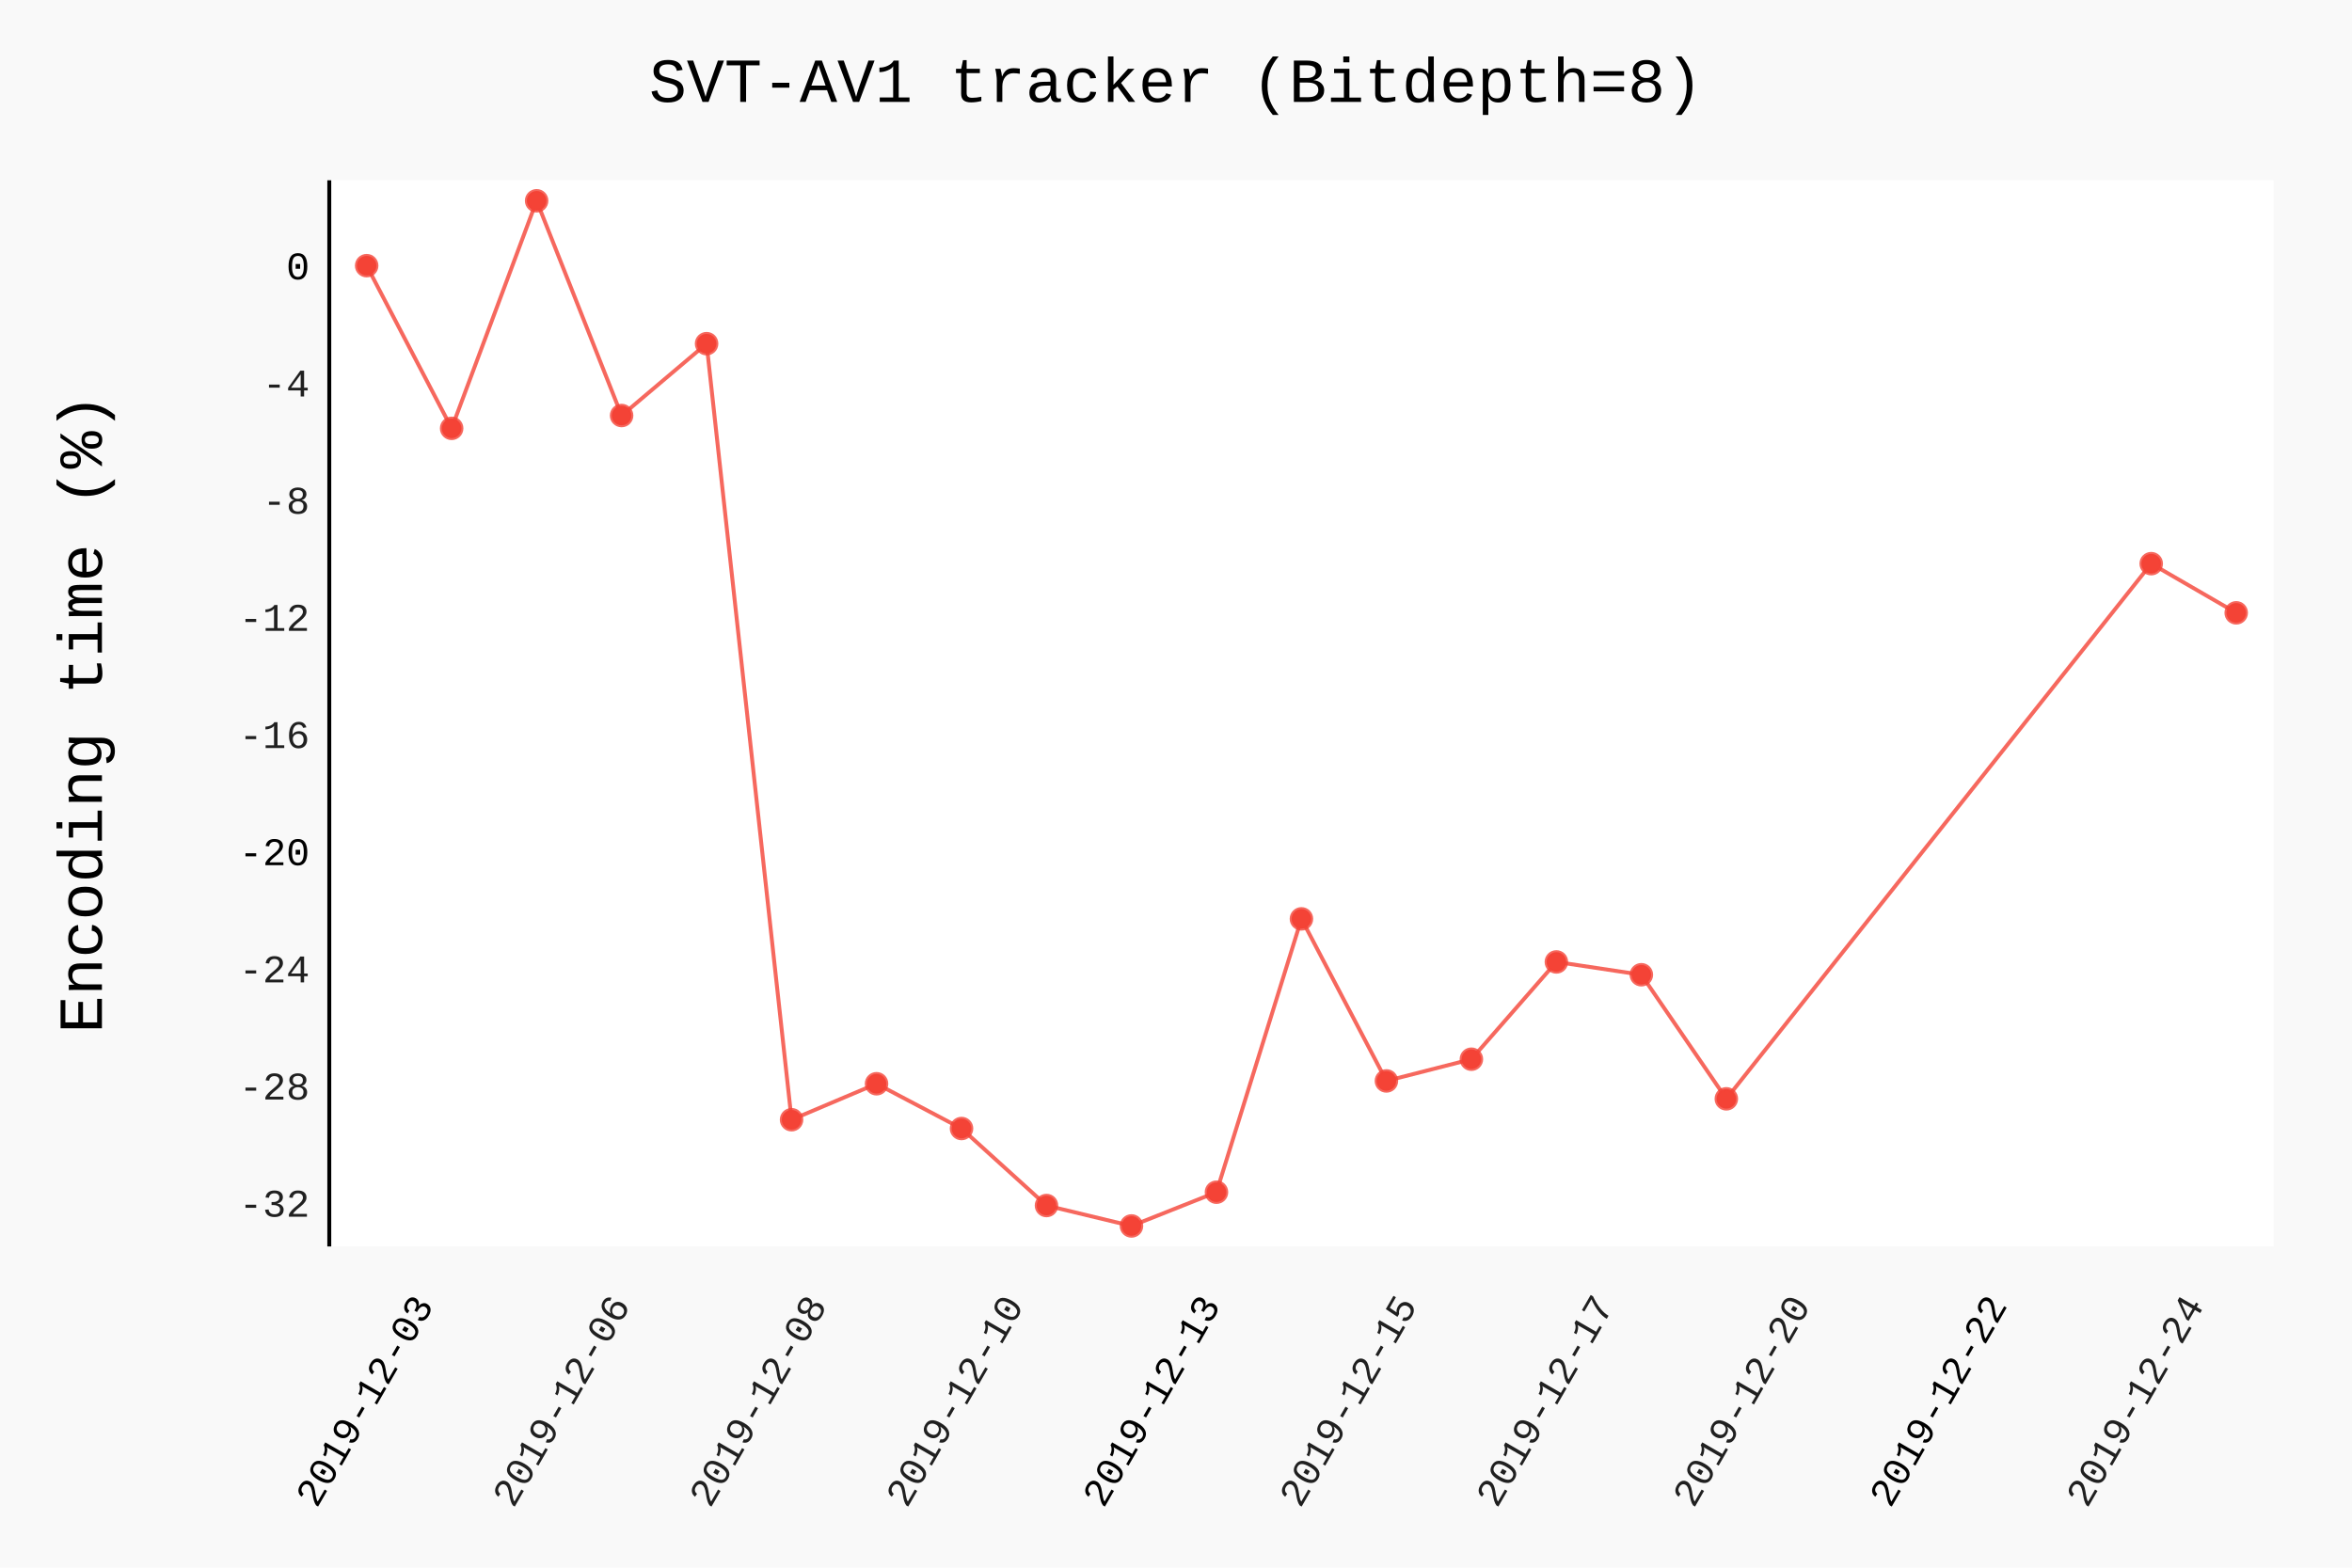
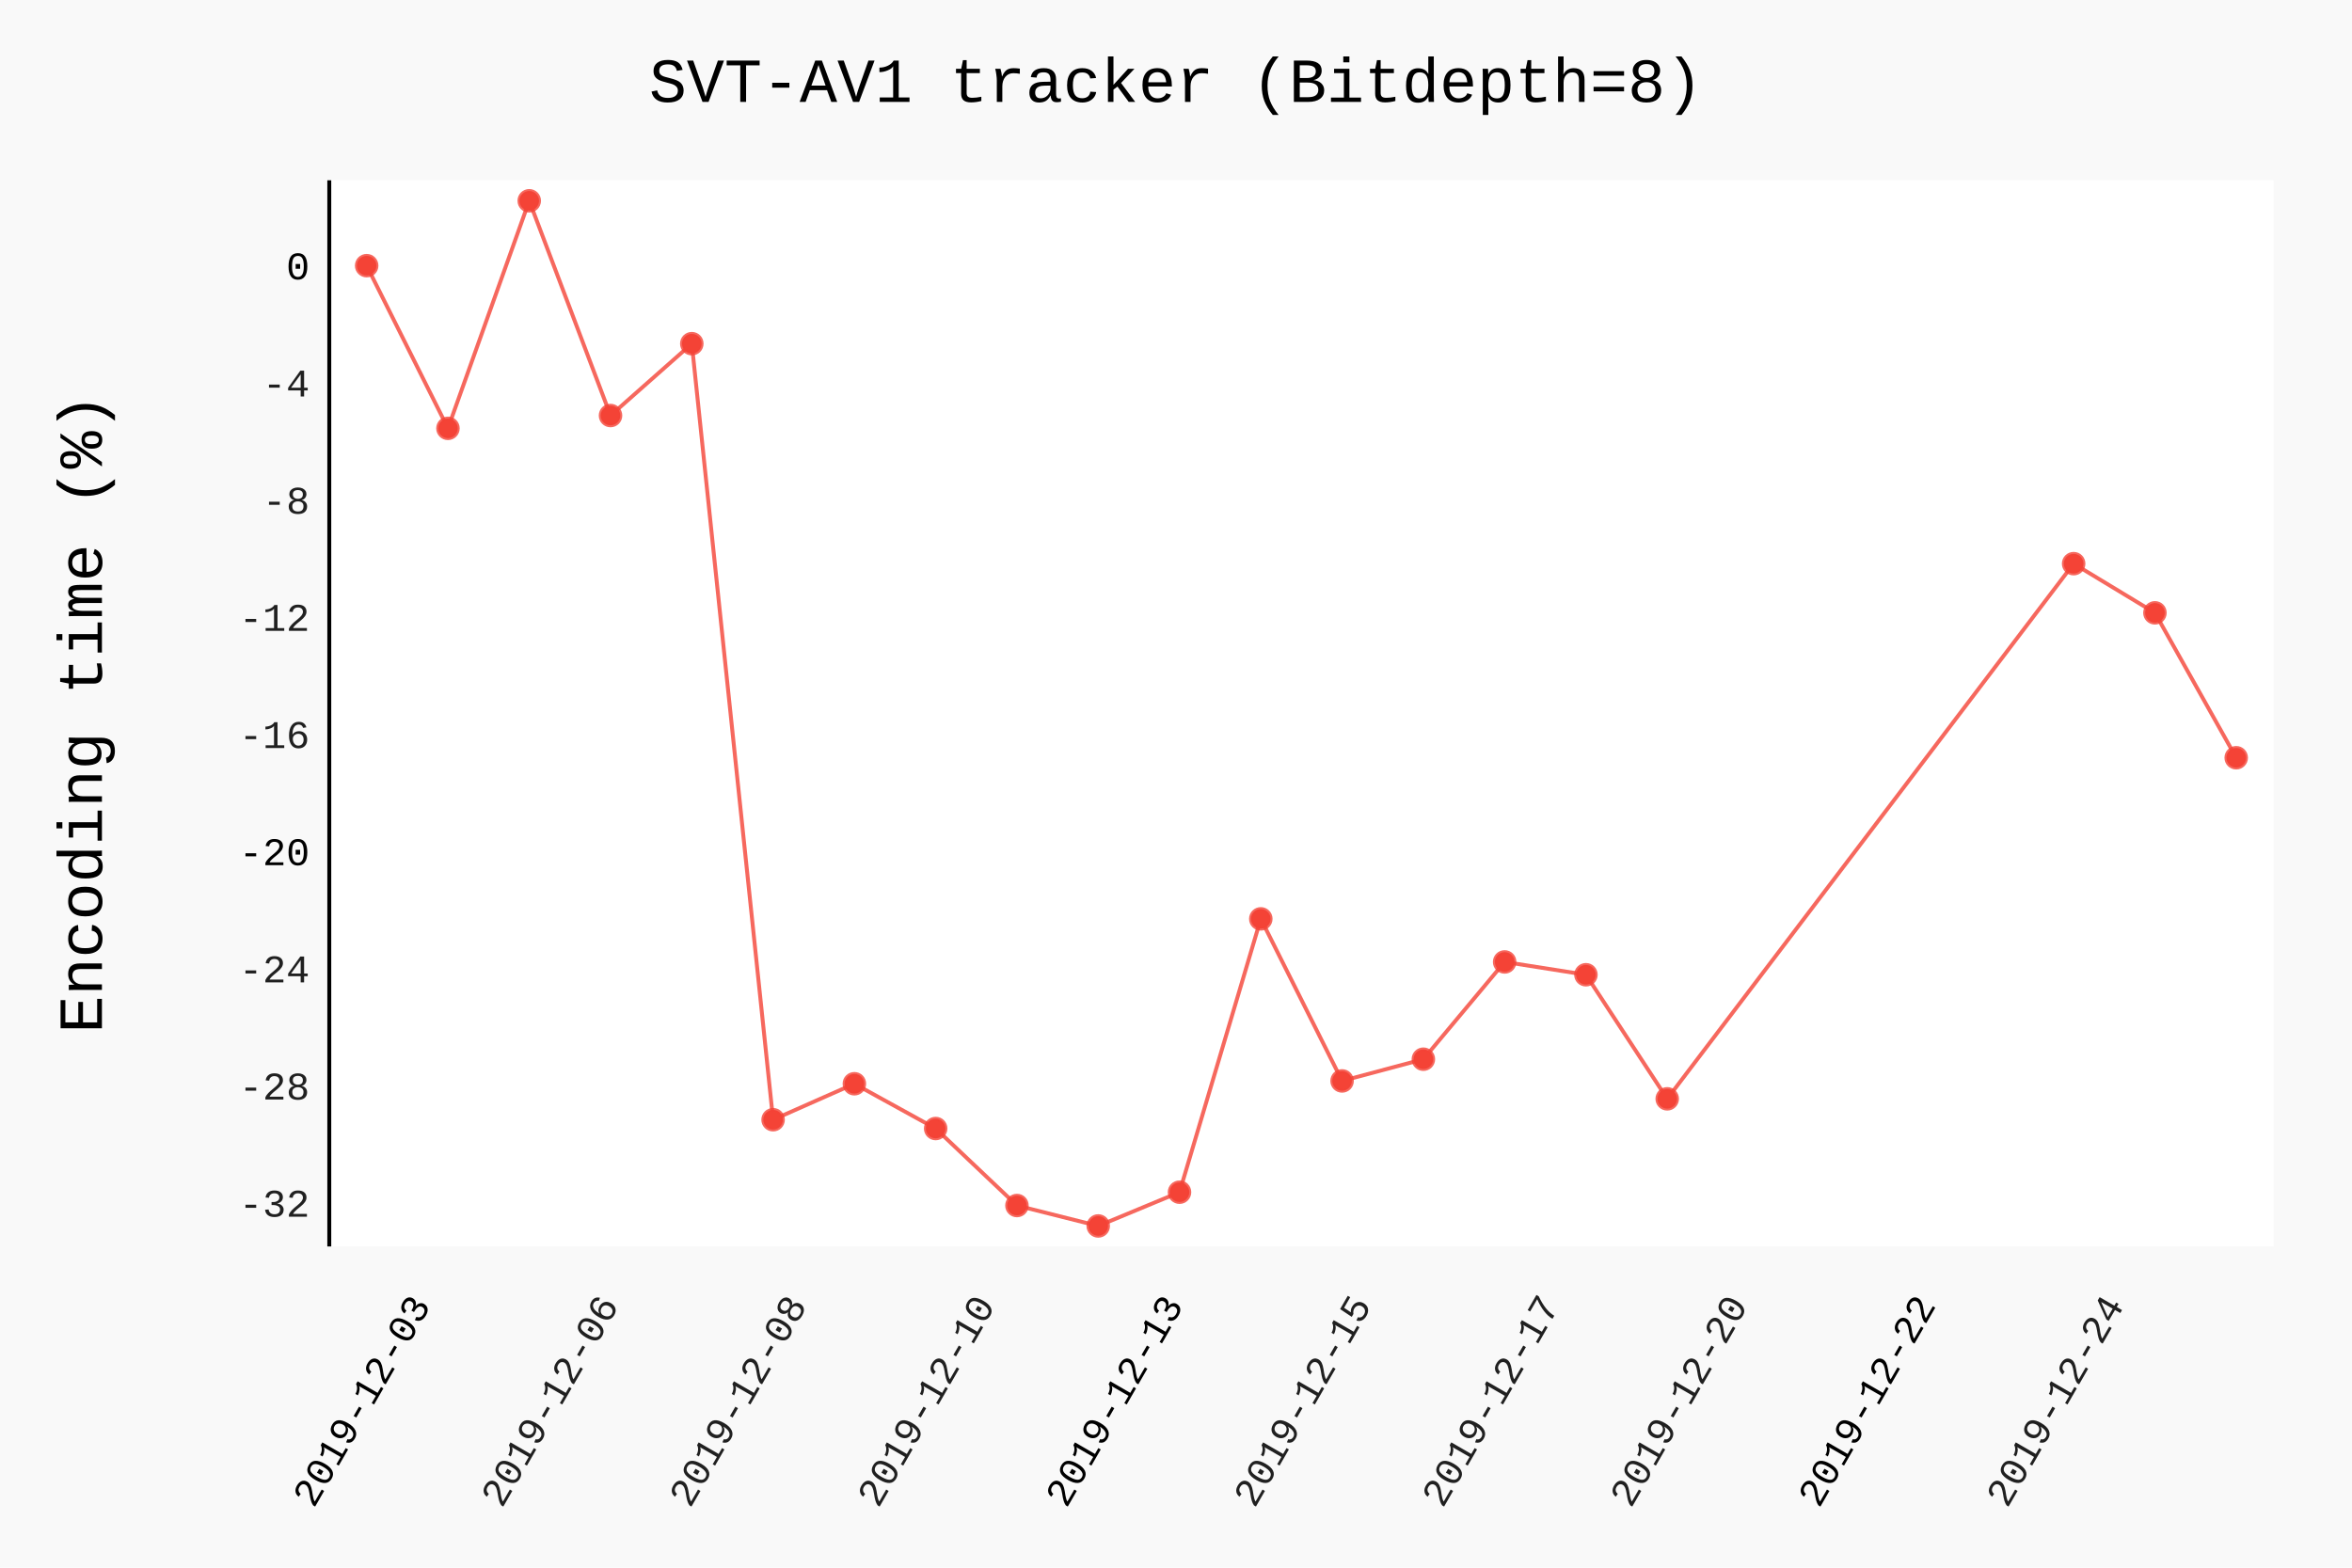
- <svg xmlns="http://www.w3.org/2000/svg" class="pygal-chart" id="chart-9a135fbc-efb7-42f2-a2ad-56b1212dfb52" viewBox="0 0 600 400">
+ <svg xmlns="http://www.w3.org/2000/svg" class="pygal-chart" id="chart-42dc4cc5-6be0-4d79-a7ee-fff0b12b70cc" viewBox="0 0 600 400">
  <defs>
-     <style type="text/css">#chart-9a135fbc-efb7-42f2-a2ad-56b1212dfb52{-webkit-user-select:none;-webkit-font-smoothing:antialiased;font-family:Consolas,"Liberation Mono",Menlo,Courier,monospace}#chart-9a135fbc-efb7-42f2-a2ad-56b1212dfb52 .title{font-family:Consolas,"Liberation Mono",Menlo,Courier,monospace;font-size:16px}#chart-9a135fbc-efb7-42f2-a2ad-56b1212dfb52 .legends .legend text{font-family:Consolas,"Liberation Mono",Menlo,Courier,monospace;font-size:14px}#chart-9a135fbc-efb7-42f2-a2ad-56b1212dfb52 .axis text{font-family:Consolas,"Liberation Mono",Menlo,Courier,monospace;font-size:10px}#chart-9a135fbc-efb7-42f2-a2ad-56b1212dfb52 .axis text.major{font-family:Consolas,"Liberation Mono",Menlo,Courier,monospace;font-size:10px}#chart-9a135fbc-efb7-42f2-a2ad-56b1212dfb52 .text-overlay text.value{font-family:Consolas,"Liberation Mono",Menlo,Courier,monospace;font-size:16px}#chart-9a135fbc-efb7-42f2-a2ad-56b1212dfb52 .text-overlay text.label{font-family:Consolas,"Liberation Mono",Menlo,Courier,monospace;font-size:10px}#chart-9a135fbc-efb7-42f2-a2ad-56b1212dfb52 .tooltip{font-family:Consolas,"Liberation Mono",Menlo,Courier,monospace;font-size:14px}#chart-9a135fbc-efb7-42f2-a2ad-56b1212dfb52 text.no_data{font-family:Consolas,"Liberation Mono",Menlo,Courier,monospace;font-size:64px}
- #chart-9a135fbc-efb7-42f2-a2ad-56b1212dfb52{background-color:rgba(249,249,249,1)}#chart-9a135fbc-efb7-42f2-a2ad-56b1212dfb52 path,#chart-9a135fbc-efb7-42f2-a2ad-56b1212dfb52 line,#chart-9a135fbc-efb7-42f2-a2ad-56b1212dfb52 rect,#chart-9a135fbc-efb7-42f2-a2ad-56b1212dfb52 circle{-webkit-transition:150ms;-moz-transition:150ms;transition:150ms}#chart-9a135fbc-efb7-42f2-a2ad-56b1212dfb52 .graph &gt; .background{fill:rgba(249,249,249,1)}#chart-9a135fbc-efb7-42f2-a2ad-56b1212dfb52 .plot &gt; .background{fill:rgba(255,255,255,1)}#chart-9a135fbc-efb7-42f2-a2ad-56b1212dfb52 .graph{fill:rgba(0,0,0,.87)}#chart-9a135fbc-efb7-42f2-a2ad-56b1212dfb52 text.no_data{fill:rgba(0,0,0,1)}#chart-9a135fbc-efb7-42f2-a2ad-56b1212dfb52 .title{fill:rgba(0,0,0,1)}#chart-9a135fbc-efb7-42f2-a2ad-56b1212dfb52 .legends .legend text{fill:rgba(0,0,0,.87)}#chart-9a135fbc-efb7-42f2-a2ad-56b1212dfb52 .legends .legend:hover text{fill:rgba(0,0,0,1)}#chart-9a135fbc-efb7-42f2-a2ad-56b1212dfb52 .axis .line{stroke:rgba(0,0,0,1)}#chart-9a135fbc-efb7-42f2-a2ad-56b1212dfb52 .axis .guide.line{stroke:rgba(0,0,0,.54)}#chart-9a135fbc-efb7-42f2-a2ad-56b1212dfb52 .axis .major.line{stroke:rgba(0,0,0,.87)}#chart-9a135fbc-efb7-42f2-a2ad-56b1212dfb52 .axis text.major{fill:rgba(0,0,0,1)}#chart-9a135fbc-efb7-42f2-a2ad-56b1212dfb52 .axis.y .guides:hover .guide.line,#chart-9a135fbc-efb7-42f2-a2ad-56b1212dfb52 .line-graph .axis.x .guides:hover .guide.line,#chart-9a135fbc-efb7-42f2-a2ad-56b1212dfb52 .stackedline-graph .axis.x .guides:hover .guide.line,#chart-9a135fbc-efb7-42f2-a2ad-56b1212dfb52 .xy-graph .axis.x .guides:hover .guide.line{stroke:rgba(0,0,0,1)}#chart-9a135fbc-efb7-42f2-a2ad-56b1212dfb52 .axis .guides:hover text{fill:rgba(0,0,0,1)}#chart-9a135fbc-efb7-42f2-a2ad-56b1212dfb52 .reactive{fill-opacity:.7;stroke-opacity:.8}#chart-9a135fbc-efb7-42f2-a2ad-56b1212dfb52 .ci{stroke:rgba(0,0,0,.87)}#chart-9a135fbc-efb7-42f2-a2ad-56b1212dfb52 .reactive.active,#chart-9a135fbc-efb7-42f2-a2ad-56b1212dfb52 .active .reactive{fill-opacity:.8;stroke-opacity:.9;stroke-width:4}#chart-9a135fbc-efb7-42f2-a2ad-56b1212dfb52 .ci .reactive.active{stroke-width:1.5}#chart-9a135fbc-efb7-42f2-a2ad-56b1212dfb52 .series text{fill:rgba(0,0,0,1)}#chart-9a135fbc-efb7-42f2-a2ad-56b1212dfb52 .tooltip rect{fill:rgba(255,255,255,1);stroke:rgba(0,0,0,1);-webkit-transition:opacity 150ms;-moz-transition:opacity 150ms;transition:opacity 150ms}#chart-9a135fbc-efb7-42f2-a2ad-56b1212dfb52 .tooltip .label{fill:rgba(0,0,0,.87)}#chart-9a135fbc-efb7-42f2-a2ad-56b1212dfb52 .tooltip .label{fill:rgba(0,0,0,.87)}#chart-9a135fbc-efb7-42f2-a2ad-56b1212dfb52 .tooltip .legend{font-size:.8em;fill:rgba(0,0,0,.54)}#chart-9a135fbc-efb7-42f2-a2ad-56b1212dfb52 .tooltip .x_label{font-size:.6em;fill:rgba(0,0,0,1)}#chart-9a135fbc-efb7-42f2-a2ad-56b1212dfb52 .tooltip .xlink{font-size:.5em;text-decoration:underline}#chart-9a135fbc-efb7-42f2-a2ad-56b1212dfb52 .tooltip .value{font-size:1.5em}#chart-9a135fbc-efb7-42f2-a2ad-56b1212dfb52 .bound{font-size:.5em}#chart-9a135fbc-efb7-42f2-a2ad-56b1212dfb52 .max-value{font-size:.75em;fill:rgba(0,0,0,.54)}#chart-9a135fbc-efb7-42f2-a2ad-56b1212dfb52 .map-element{fill:rgba(255,255,255,1);stroke:rgba(0,0,0,.54) !important}#chart-9a135fbc-efb7-42f2-a2ad-56b1212dfb52 .map-element .reactive{fill-opacity:inherit;stroke-opacity:inherit}#chart-9a135fbc-efb7-42f2-a2ad-56b1212dfb52 .color-0,#chart-9a135fbc-efb7-42f2-a2ad-56b1212dfb52 .color-0 a:visited{stroke:#F44336;fill:#F44336}#chart-9a135fbc-efb7-42f2-a2ad-56b1212dfb52 .text-overlay .color-0 text{fill:black}
- #chart-9a135fbc-efb7-42f2-a2ad-56b1212dfb52 text.no_data{text-anchor:middle}#chart-9a135fbc-efb7-42f2-a2ad-56b1212dfb52 .guide.line{fill:none}#chart-9a135fbc-efb7-42f2-a2ad-56b1212dfb52 .centered{text-anchor:middle}#chart-9a135fbc-efb7-42f2-a2ad-56b1212dfb52 .title{text-anchor:middle}#chart-9a135fbc-efb7-42f2-a2ad-56b1212dfb52 .legends .legend text{fill-opacity:1}#chart-9a135fbc-efb7-42f2-a2ad-56b1212dfb52 .axis.x text{text-anchor:middle}#chart-9a135fbc-efb7-42f2-a2ad-56b1212dfb52 .axis.x:not(.web) text[transform]{text-anchor:start}#chart-9a135fbc-efb7-42f2-a2ad-56b1212dfb52 .axis.x:not(.web) text[transform].backwards{text-anchor:end}#chart-9a135fbc-efb7-42f2-a2ad-56b1212dfb52 .axis.y text{text-anchor:end}#chart-9a135fbc-efb7-42f2-a2ad-56b1212dfb52 .axis.y text[transform].backwards{text-anchor:start}#chart-9a135fbc-efb7-42f2-a2ad-56b1212dfb52 .axis.y2 text{text-anchor:start}#chart-9a135fbc-efb7-42f2-a2ad-56b1212dfb52 .axis.y2 text[transform].backwards{text-anchor:end}#chart-9a135fbc-efb7-42f2-a2ad-56b1212dfb52 .axis .guide.line{stroke-dasharray:4,4}#chart-9a135fbc-efb7-42f2-a2ad-56b1212dfb52 .axis .major.guide.line{stroke-dasharray:6,6}#chart-9a135fbc-efb7-42f2-a2ad-56b1212dfb52 .horizontal .axis.y .guide.line,#chart-9a135fbc-efb7-42f2-a2ad-56b1212dfb52 .horizontal .axis.y2 .guide.line,#chart-9a135fbc-efb7-42f2-a2ad-56b1212dfb52 .vertical .axis.x .guide.line{opacity:0}#chart-9a135fbc-efb7-42f2-a2ad-56b1212dfb52 .horizontal .axis.always_show .guide.line,#chart-9a135fbc-efb7-42f2-a2ad-56b1212dfb52 .vertical .axis.always_show .guide.line{opacity:1 !important}#chart-9a135fbc-efb7-42f2-a2ad-56b1212dfb52 .axis.y .guides:hover .guide.line,#chart-9a135fbc-efb7-42f2-a2ad-56b1212dfb52 .axis.y2 .guides:hover .guide.line,#chart-9a135fbc-efb7-42f2-a2ad-56b1212dfb52 .axis.x .guides:hover .guide.line{opacity:1}#chart-9a135fbc-efb7-42f2-a2ad-56b1212dfb52 .axis .guides:hover text{opacity:1}#chart-9a135fbc-efb7-42f2-a2ad-56b1212dfb52 .nofill{fill:none}#chart-9a135fbc-efb7-42f2-a2ad-56b1212dfb52 .subtle-fill{fill-opacity:.2}#chart-9a135fbc-efb7-42f2-a2ad-56b1212dfb52 .dot{stroke-width:1px;fill-opacity:1}#chart-9a135fbc-efb7-42f2-a2ad-56b1212dfb52 .dot.active{stroke-width:5px}#chart-9a135fbc-efb7-42f2-a2ad-56b1212dfb52 .dot.negative{fill:transparent}#chart-9a135fbc-efb7-42f2-a2ad-56b1212dfb52 text,#chart-9a135fbc-efb7-42f2-a2ad-56b1212dfb52 tspan{stroke:none !important}#chart-9a135fbc-efb7-42f2-a2ad-56b1212dfb52 .series text.active{opacity:1}#chart-9a135fbc-efb7-42f2-a2ad-56b1212dfb52 .tooltip rect{fill-opacity:.95;stroke-width:.5}#chart-9a135fbc-efb7-42f2-a2ad-56b1212dfb52 .tooltip text{fill-opacity:1}#chart-9a135fbc-efb7-42f2-a2ad-56b1212dfb52 .showable{visibility:hidden}#chart-9a135fbc-efb7-42f2-a2ad-56b1212dfb52 .showable.shown{visibility:visible}#chart-9a135fbc-efb7-42f2-a2ad-56b1212dfb52 .gauge-background{fill:rgba(229,229,229,1);stroke:none}#chart-9a135fbc-efb7-42f2-a2ad-56b1212dfb52 .bg-lines{stroke:rgba(249,249,249,1);stroke-width:2px}</style>
+     <style type="text/css">#chart-42dc4cc5-6be0-4d79-a7ee-fff0b12b70cc{-webkit-user-select:none;-webkit-font-smoothing:antialiased;font-family:Consolas,"Liberation Mono",Menlo,Courier,monospace}#chart-42dc4cc5-6be0-4d79-a7ee-fff0b12b70cc .title{font-family:Consolas,"Liberation Mono",Menlo,Courier,monospace;font-size:16px}#chart-42dc4cc5-6be0-4d79-a7ee-fff0b12b70cc .legends .legend text{font-family:Consolas,"Liberation Mono",Menlo,Courier,monospace;font-size:14px}#chart-42dc4cc5-6be0-4d79-a7ee-fff0b12b70cc .axis text{font-family:Consolas,"Liberation Mono",Menlo,Courier,monospace;font-size:10px}#chart-42dc4cc5-6be0-4d79-a7ee-fff0b12b70cc .axis text.major{font-family:Consolas,"Liberation Mono",Menlo,Courier,monospace;font-size:10px}#chart-42dc4cc5-6be0-4d79-a7ee-fff0b12b70cc .text-overlay text.value{font-family:Consolas,"Liberation Mono",Menlo,Courier,monospace;font-size:16px}#chart-42dc4cc5-6be0-4d79-a7ee-fff0b12b70cc .text-overlay text.label{font-family:Consolas,"Liberation Mono",Menlo,Courier,monospace;font-size:10px}#chart-42dc4cc5-6be0-4d79-a7ee-fff0b12b70cc .tooltip{font-family:Consolas,"Liberation Mono",Menlo,Courier,monospace;font-size:14px}#chart-42dc4cc5-6be0-4d79-a7ee-fff0b12b70cc text.no_data{font-family:Consolas,"Liberation Mono",Menlo,Courier,monospace;font-size:64px}
+ #chart-42dc4cc5-6be0-4d79-a7ee-fff0b12b70cc{background-color:rgba(249,249,249,1)}#chart-42dc4cc5-6be0-4d79-a7ee-fff0b12b70cc path,#chart-42dc4cc5-6be0-4d79-a7ee-fff0b12b70cc line,#chart-42dc4cc5-6be0-4d79-a7ee-fff0b12b70cc rect,#chart-42dc4cc5-6be0-4d79-a7ee-fff0b12b70cc circle{-webkit-transition:150ms;-moz-transition:150ms;transition:150ms}#chart-42dc4cc5-6be0-4d79-a7ee-fff0b12b70cc .graph &gt; .background{fill:rgba(249,249,249,1)}#chart-42dc4cc5-6be0-4d79-a7ee-fff0b12b70cc .plot &gt; .background{fill:rgba(255,255,255,1)}#chart-42dc4cc5-6be0-4d79-a7ee-fff0b12b70cc .graph{fill:rgba(0,0,0,.87)}#chart-42dc4cc5-6be0-4d79-a7ee-fff0b12b70cc text.no_data{fill:rgba(0,0,0,1)}#chart-42dc4cc5-6be0-4d79-a7ee-fff0b12b70cc .title{fill:rgba(0,0,0,1)}#chart-42dc4cc5-6be0-4d79-a7ee-fff0b12b70cc .legends .legend text{fill:rgba(0,0,0,.87)}#chart-42dc4cc5-6be0-4d79-a7ee-fff0b12b70cc .legends .legend:hover text{fill:rgba(0,0,0,1)}#chart-42dc4cc5-6be0-4d79-a7ee-fff0b12b70cc .axis .line{stroke:rgba(0,0,0,1)}#chart-42dc4cc5-6be0-4d79-a7ee-fff0b12b70cc .axis .guide.line{stroke:rgba(0,0,0,.54)}#chart-42dc4cc5-6be0-4d79-a7ee-fff0b12b70cc .axis .major.line{stroke:rgba(0,0,0,.87)}#chart-42dc4cc5-6be0-4d79-a7ee-fff0b12b70cc .axis text.major{fill:rgba(0,0,0,1)}#chart-42dc4cc5-6be0-4d79-a7ee-fff0b12b70cc .axis.y .guides:hover .guide.line,#chart-42dc4cc5-6be0-4d79-a7ee-fff0b12b70cc .line-graph .axis.x .guides:hover .guide.line,#chart-42dc4cc5-6be0-4d79-a7ee-fff0b12b70cc .stackedline-graph .axis.x .guides:hover .guide.line,#chart-42dc4cc5-6be0-4d79-a7ee-fff0b12b70cc .xy-graph .axis.x .guides:hover .guide.line{stroke:rgba(0,0,0,1)}#chart-42dc4cc5-6be0-4d79-a7ee-fff0b12b70cc .axis .guides:hover text{fill:rgba(0,0,0,1)}#chart-42dc4cc5-6be0-4d79-a7ee-fff0b12b70cc .reactive{fill-opacity:.7;stroke-opacity:.8}#chart-42dc4cc5-6be0-4d79-a7ee-fff0b12b70cc .ci{stroke:rgba(0,0,0,.87)}#chart-42dc4cc5-6be0-4d79-a7ee-fff0b12b70cc .reactive.active,#chart-42dc4cc5-6be0-4d79-a7ee-fff0b12b70cc .active .reactive{fill-opacity:.8;stroke-opacity:.9;stroke-width:4}#chart-42dc4cc5-6be0-4d79-a7ee-fff0b12b70cc .ci .reactive.active{stroke-width:1.5}#chart-42dc4cc5-6be0-4d79-a7ee-fff0b12b70cc .series text{fill:rgba(0,0,0,1)}#chart-42dc4cc5-6be0-4d79-a7ee-fff0b12b70cc .tooltip rect{fill:rgba(255,255,255,1);stroke:rgba(0,0,0,1);-webkit-transition:opacity 150ms;-moz-transition:opacity 150ms;transition:opacity 150ms}#chart-42dc4cc5-6be0-4d79-a7ee-fff0b12b70cc .tooltip .label{fill:rgba(0,0,0,.87)}#chart-42dc4cc5-6be0-4d79-a7ee-fff0b12b70cc .tooltip .label{fill:rgba(0,0,0,.87)}#chart-42dc4cc5-6be0-4d79-a7ee-fff0b12b70cc .tooltip .legend{font-size:.8em;fill:rgba(0,0,0,.54)}#chart-42dc4cc5-6be0-4d79-a7ee-fff0b12b70cc .tooltip .x_label{font-size:.6em;fill:rgba(0,0,0,1)}#chart-42dc4cc5-6be0-4d79-a7ee-fff0b12b70cc .tooltip .xlink{font-size:.5em;text-decoration:underline}#chart-42dc4cc5-6be0-4d79-a7ee-fff0b12b70cc .tooltip .value{font-size:1.5em}#chart-42dc4cc5-6be0-4d79-a7ee-fff0b12b70cc .bound{font-size:.5em}#chart-42dc4cc5-6be0-4d79-a7ee-fff0b12b70cc .max-value{font-size:.75em;fill:rgba(0,0,0,.54)}#chart-42dc4cc5-6be0-4d79-a7ee-fff0b12b70cc .map-element{fill:rgba(255,255,255,1);stroke:rgba(0,0,0,.54) !important}#chart-42dc4cc5-6be0-4d79-a7ee-fff0b12b70cc .map-element .reactive{fill-opacity:inherit;stroke-opacity:inherit}#chart-42dc4cc5-6be0-4d79-a7ee-fff0b12b70cc .color-0,#chart-42dc4cc5-6be0-4d79-a7ee-fff0b12b70cc .color-0 a:visited{stroke:#F44336;fill:#F44336}#chart-42dc4cc5-6be0-4d79-a7ee-fff0b12b70cc .text-overlay .color-0 text{fill:black}
+ #chart-42dc4cc5-6be0-4d79-a7ee-fff0b12b70cc text.no_data{text-anchor:middle}#chart-42dc4cc5-6be0-4d79-a7ee-fff0b12b70cc .guide.line{fill:none}#chart-42dc4cc5-6be0-4d79-a7ee-fff0b12b70cc .centered{text-anchor:middle}#chart-42dc4cc5-6be0-4d79-a7ee-fff0b12b70cc .title{text-anchor:middle}#chart-42dc4cc5-6be0-4d79-a7ee-fff0b12b70cc .legends .legend text{fill-opacity:1}#chart-42dc4cc5-6be0-4d79-a7ee-fff0b12b70cc .axis.x text{text-anchor:middle}#chart-42dc4cc5-6be0-4d79-a7ee-fff0b12b70cc .axis.x:not(.web) text[transform]{text-anchor:start}#chart-42dc4cc5-6be0-4d79-a7ee-fff0b12b70cc .axis.x:not(.web) text[transform].backwards{text-anchor:end}#chart-42dc4cc5-6be0-4d79-a7ee-fff0b12b70cc .axis.y text{text-anchor:end}#chart-42dc4cc5-6be0-4d79-a7ee-fff0b12b70cc .axis.y text[transform].backwards{text-anchor:start}#chart-42dc4cc5-6be0-4d79-a7ee-fff0b12b70cc .axis.y2 text{text-anchor:start}#chart-42dc4cc5-6be0-4d79-a7ee-fff0b12b70cc .axis.y2 text[transform].backwards{text-anchor:end}#chart-42dc4cc5-6be0-4d79-a7ee-fff0b12b70cc .axis .guide.line{stroke-dasharray:4,4}#chart-42dc4cc5-6be0-4d79-a7ee-fff0b12b70cc .axis .major.guide.line{stroke-dasharray:6,6}#chart-42dc4cc5-6be0-4d79-a7ee-fff0b12b70cc .horizontal .axis.y .guide.line,#chart-42dc4cc5-6be0-4d79-a7ee-fff0b12b70cc .horizontal .axis.y2 .guide.line,#chart-42dc4cc5-6be0-4d79-a7ee-fff0b12b70cc .vertical .axis.x .guide.line{opacity:0}#chart-42dc4cc5-6be0-4d79-a7ee-fff0b12b70cc .horizontal .axis.always_show .guide.line,#chart-42dc4cc5-6be0-4d79-a7ee-fff0b12b70cc .vertical .axis.always_show .guide.line{opacity:1 !important}#chart-42dc4cc5-6be0-4d79-a7ee-fff0b12b70cc .axis.y .guides:hover .guide.line,#chart-42dc4cc5-6be0-4d79-a7ee-fff0b12b70cc .axis.y2 .guides:hover .guide.line,#chart-42dc4cc5-6be0-4d79-a7ee-fff0b12b70cc .axis.x .guides:hover .guide.line{opacity:1}#chart-42dc4cc5-6be0-4d79-a7ee-fff0b12b70cc .axis .guides:hover text{opacity:1}#chart-42dc4cc5-6be0-4d79-a7ee-fff0b12b70cc .nofill{fill:none}#chart-42dc4cc5-6be0-4d79-a7ee-fff0b12b70cc .subtle-fill{fill-opacity:.2}#chart-42dc4cc5-6be0-4d79-a7ee-fff0b12b70cc .dot{stroke-width:1px;fill-opacity:1}#chart-42dc4cc5-6be0-4d79-a7ee-fff0b12b70cc .dot.active{stroke-width:5px}#chart-42dc4cc5-6be0-4d79-a7ee-fff0b12b70cc .dot.negative{fill:transparent}#chart-42dc4cc5-6be0-4d79-a7ee-fff0b12b70cc text,#chart-42dc4cc5-6be0-4d79-a7ee-fff0b12b70cc tspan{stroke:none !important}#chart-42dc4cc5-6be0-4d79-a7ee-fff0b12b70cc .series text.active{opacity:1}#chart-42dc4cc5-6be0-4d79-a7ee-fff0b12b70cc .tooltip rect{fill-opacity:.95;stroke-width:.5}#chart-42dc4cc5-6be0-4d79-a7ee-fff0b12b70cc .tooltip text{fill-opacity:1}#chart-42dc4cc5-6be0-4d79-a7ee-fff0b12b70cc .showable{visibility:hidden}#chart-42dc4cc5-6be0-4d79-a7ee-fff0b12b70cc .showable.shown{visibility:visible}#chart-42dc4cc5-6be0-4d79-a7ee-fff0b12b70cc .gauge-background{fill:rgba(229,229,229,1);stroke:none}#chart-42dc4cc5-6be0-4d79-a7ee-fff0b12b70cc .bg-lines{stroke:rgba(249,249,249,1);stroke-width:2px}</style>
  </defs>
  <g class="graph datetimeline-graph vertical">
    <rect class="background" height="400" width="600" x="0" y="0" />
    <g class="plot" transform="translate(84, 46)">
      <rect class="background" height="272.038" width="496.0" x="0" y="0" />
      <g class="axis y">
        <g class="guides">
          <text class="" x="-5" y="264.442">-32</text>
        </g>
        <g class="guides">
          <text class="" x="-5" y="234.547">-28</text>
        </g>
        <g class="guides">
          <text class="" x="-5" y="204.652">-24</text>
        </g>
        <g class="guides">
          <text class="major" x="-5" y="174.757">-20</text>
        </g>
        <g class="guides">
          <text class="" x="-5" y="144.862">-16</text>
        </g>
        <g class="guides">
          <text class="" x="-5" y="114.967">-12</text>
        </g>
        <g class="guides">
          <text class="" x="-5" y="85.072">-8</text>
        </g>
        <g class="guides">
          <text class="" x="-5" y="55.177">-4</text>
        </g>
        <g class="guides">
          <text class="major" x="-5" y="25.282">0</text>
        </g>
      </g>
      <g class="axis x">
        <path class="line" d="M0 0 v272.038" />
        <g class="guides">
-           <path class="major guide line" d="M26.801 0 v272.038" />
-           <text class="major backwards" transform="rotate(300 26.80083 287.0385)" x="26.801" y="287.038">2019-12-03</text>
+           <path class="major guide line" d="M26.05 0 v272.038" />
+           <text class="major backwards" transform="rotate(300 26.05029 287.0385)" x="26.05" y="287.038">2019-12-03</text>
        </g>
        <g class="guides">
-           <path class="guide line" d="M76.982 0 v272.038" />
-           <text class="backwards" transform="rotate(300 76.98213 287.0385)" x="76.982" y="287.038">2019-12-06</text>
+           <path class="guide line" d="M74.05 0 v272.038" />
+           <text class="backwards" transform="rotate(300 74.0498 287.0385)" x="74.05" y="287.038">2019-12-06</text>
        </g>
        <g class="guides">
-           <path class="guide line" d="M127.163 0 v272.038" />
-           <text class="backwards" transform="rotate(300 127.1634 287.0385)" x="127.163" y="287.038">2019-12-08</text>
+           <path class="guide line" d="M122.049 0 v272.038" />
+           <text class="backwards" transform="rotate(300 122.0493 287.0385)" x="122.049" y="287.038">2019-12-08</text>
        </g>
        <g class="guides">
-           <path class="guide line" d="M177.345 0 v272.038" />
-           <text class="backwards" transform="rotate(300 177.3447 287.0385)" x="177.345" y="287.038">2019-12-10</text>
+           <path class="guide line" d="M170.049 0 v272.038" />
+           <text class="backwards" transform="rotate(300 170.0488 287.0385)" x="170.049" y="287.038">2019-12-10</text>
        </g>
        <g class="guides">
-           <path class="major guide line" d="M227.526 0 v272.038" />
-           <text class="major backwards" transform="rotate(300 227.526 287.0385)" x="227.526" y="287.038">2019-12-13</text>
+           <path class="major guide line" d="M218.048 0 v272.038" />
+           <text class="major backwards" transform="rotate(300 218.0483 287.0385)" x="218.048" y="287.038">2019-12-13</text>
        </g>
        <g class="guides">
-           <path class="guide line" d="M277.707 0 v272.038" />
-           <text class="backwards" transform="rotate(300 277.7073 287.0385)" x="277.707" y="287.038">2019-12-15</text>
+           <path class="guide line" d="M266.048 0 v272.038" />
+           <text class="backwards" transform="rotate(300 266.0478 287.0385)" x="266.048" y="287.038">2019-12-15</text>
        </g>
        <g class="guides">
-           <path class="guide line" d="M327.889 0 v272.038" />
-           <text class="backwards" transform="rotate(300 327.8886 287.0385)" x="327.889" y="287.038">2019-12-17</text>
+           <path class="guide line" d="M314.047 0 v272.038" />
+           <text class="backwards" transform="rotate(300 314.0473 287.0385)" x="314.047" y="287.038">2019-12-17</text>
        </g>
        <g class="guides">
-           <path class="guide line" d="M378.07 0 v272.038" />
-           <text class="backwards" transform="rotate(300 378.0699 287.0385)" x="378.07" y="287.038">2019-12-20</text>
+           <path class="guide line" d="M362.047 0 v272.038" />
+           <text class="backwards" transform="rotate(300 362.0468 287.0385)" x="362.047" y="287.038">2019-12-20</text>
        </g>
        <g class="guides">
-           <path class="major guide line" d="M428.251 0 v272.038" />
-           <text class="major backwards" transform="rotate(300 428.2512 287.0385)" x="428.251" y="287.038">2019-12-22</text>
+           <path class="major guide line" d="M410.046 0 v272.038" />
+           <text class="major backwards" transform="rotate(300 410.0463 287.0385)" x="410.046" y="287.038">2019-12-22</text>
        </g>
        <g class="guides">
-           <path class="guide line" d="M478.433 0 v272.038" />
-           <text class="backwards" transform="rotate(300 478.4325 287.0385)" x="478.433" y="287.038">2019-12-24</text>
+           <path class="guide line" d="M458.046 0 v272.038" />
+           <text class="backwards" transform="rotate(300 458.0458 287.0385)" x="458.046" y="287.038">2019-12-24</text>
        </g>
      </g>
      <g class="series serie-0 color-0">
-         <path class="line reactive nofill" d="M9.538 21.782 L31.217 63.294 52.895 5.232 74.573 60.024 96.252 41.688 117.93 239.699 139.608 230.523 161.287 241.946 182.965 261.593 204.643 266.807 226.322 258.193 248 188.45 269.678 229.803 291.357 224.258 313.035 199.44 334.713 202.709 356.392 234.369 464.783 97.82 486.462 110.366" />
+         <path class="line reactive nofill" d="M9.538 21.782 L30.274 63.294 51.01 5.232 71.746 60.024 92.482 41.688 113.217 239.699 133.953 230.523 154.689 241.946 175.425 261.593 196.161 266.807 216.896 258.193 237.632 188.45 258.368 229.803 279.104 224.258 299.839 199.44 320.575 202.709 341.311 234.369 444.99 97.82 465.726 110.366 486.462 147.341" />
      </g>
    </g>
    <g class="titles">
      <text class="title plot_title" x="300.0" y="26">SVT-AV1 tracker (Bitdepth=8)</text>
      <text class="title" transform="rotate(-90 0 182.0192)" x="0" y="208.019">Encoding time (%)</text>
    </g>
    <g class="plot overlay" transform="translate(84, 46)">
      <g class="series serie-0 color-0">
        <g class="dots">
          <circle class="dot reactive tooltip-trigger" cx="9.538" cy="21.782" r="2.5" />
        </g>
        <g class="dots">
-           <circle class="dot reactive tooltip-trigger" cx="31.217" cy="63.294" r="2.5" />
+           <circle class="dot reactive tooltip-trigger" cx="30.274" cy="63.294" r="2.5" />
        </g>
        <g class="dots">
-           <circle class="dot reactive tooltip-trigger" cx="52.895" cy="5.232" r="2.5" />
+           <circle class="dot reactive tooltip-trigger" cx="51.01" cy="5.232" r="2.5" />
        </g>
        <g class="dots">
-           <circle class="dot reactive tooltip-trigger" cx="74.573" cy="60.024" r="2.5" />
+           <circle class="dot reactive tooltip-trigger" cx="71.746" cy="60.024" r="2.5" />
        </g>
        <g class="dots">
-           <circle class="dot reactive tooltip-trigger" cx="96.252" cy="41.688" r="2.5" />
+           <circle class="dot reactive tooltip-trigger" cx="92.482" cy="41.688" r="2.5" />
        </g>
        <g class="dots">
-           <circle class="dot reactive tooltip-trigger" cx="117.93" cy="239.699" r="2.5" />
+           <circle class="dot reactive tooltip-trigger" cx="113.217" cy="239.699" r="2.5" />
        </g>
        <g class="dots">
-           <circle class="dot reactive tooltip-trigger" cx="139.608" cy="230.523" r="2.5" />
+           <circle class="dot reactive tooltip-trigger" cx="133.953" cy="230.523" r="2.5" />
        </g>
        <g class="dots">
-           <circle class="dot reactive tooltip-trigger" cx="161.287" cy="241.946" r="2.5" />
+           <circle class="dot reactive tooltip-trigger" cx="154.689" cy="241.946" r="2.5" />
        </g>
        <g class="dots">
-           <circle class="dot reactive tooltip-trigger" cx="182.965" cy="261.593" r="2.5" />
+           <circle class="dot reactive tooltip-trigger" cx="175.425" cy="261.593" r="2.5" />
        </g>
        <g class="dots">
-           <circle class="dot reactive tooltip-trigger" cx="204.643" cy="266.807" r="2.5" />
+           <circle class="dot reactive tooltip-trigger" cx="196.161" cy="266.807" r="2.5" />
        </g>
        <g class="dots">
-           <circle class="dot reactive tooltip-trigger" cx="226.322" cy="258.193" r="2.5" />
+           <circle class="dot reactive tooltip-trigger" cx="216.896" cy="258.193" r="2.5" />
        </g>
        <g class="dots">
-           <circle class="dot reactive tooltip-trigger" cx="248.0" cy="188.45" r="2.5" />
+           <circle class="dot reactive tooltip-trigger" cx="237.632" cy="188.45" r="2.5" />
        </g>
        <g class="dots">
-           <circle class="dot reactive tooltip-trigger" cx="269.678" cy="229.803" r="2.5" />
+           <circle class="dot reactive tooltip-trigger" cx="258.368" cy="229.803" r="2.5" />
        </g>
        <g class="dots">
-           <circle class="dot reactive tooltip-trigger" cx="291.357" cy="224.258" r="2.5" />
+           <circle class="dot reactive tooltip-trigger" cx="279.104" cy="224.258" r="2.5" />
        </g>
        <g class="dots">
-           <circle class="dot reactive tooltip-trigger" cx="313.035" cy="199.44" r="2.5" />
+           <circle class="dot reactive tooltip-trigger" cx="299.839" cy="199.44" r="2.5" />
        </g>
        <g class="dots">
-           <circle class="dot reactive tooltip-trigger" cx="334.713" cy="202.709" r="2.5" />
+           <circle class="dot reactive tooltip-trigger" cx="320.575" cy="202.709" r="2.5" />
        </g>
        <g class="dots">
-           <circle class="dot reactive tooltip-trigger" cx="356.392" cy="234.369" r="2.5" />
+           <circle class="dot reactive tooltip-trigger" cx="341.311" cy="234.369" r="2.5" />
        </g>
        <g class="dots">
-           <circle class="dot reactive tooltip-trigger" cx="464.783" cy="97.82" r="2.5" />
+           <circle class="dot reactive tooltip-trigger" cx="444.99" cy="97.82" r="2.5" />
        </g>
        <g class="dots">
-           <circle class="dot reactive tooltip-trigger" cx="486.462" cy="110.366" r="2.5" />
+           <circle class="dot reactive tooltip-trigger" cx="465.726" cy="110.366" r="2.5" />
+         </g>
+         <g class="dots">
+           <circle class="dot reactive tooltip-trigger" cx="486.462" cy="147.341" r="2.5" />
        </g>
      </g>
    </g>
    <g class="plot text-overlay" transform="translate(84, 46)">
      <g class="series serie-0 color-0" />
    </g>
    <g class="plot tooltip-overlay" transform="translate(84, 46)">
      <g class="tooltip" style="opacity: 0" transform="translate(0 0)">
        <rect class="tooltip-box" height="0" rx="0" ry="0" width="0" />
        <g class="text" />
      </g>
    </g>
  </g>
</svg>
